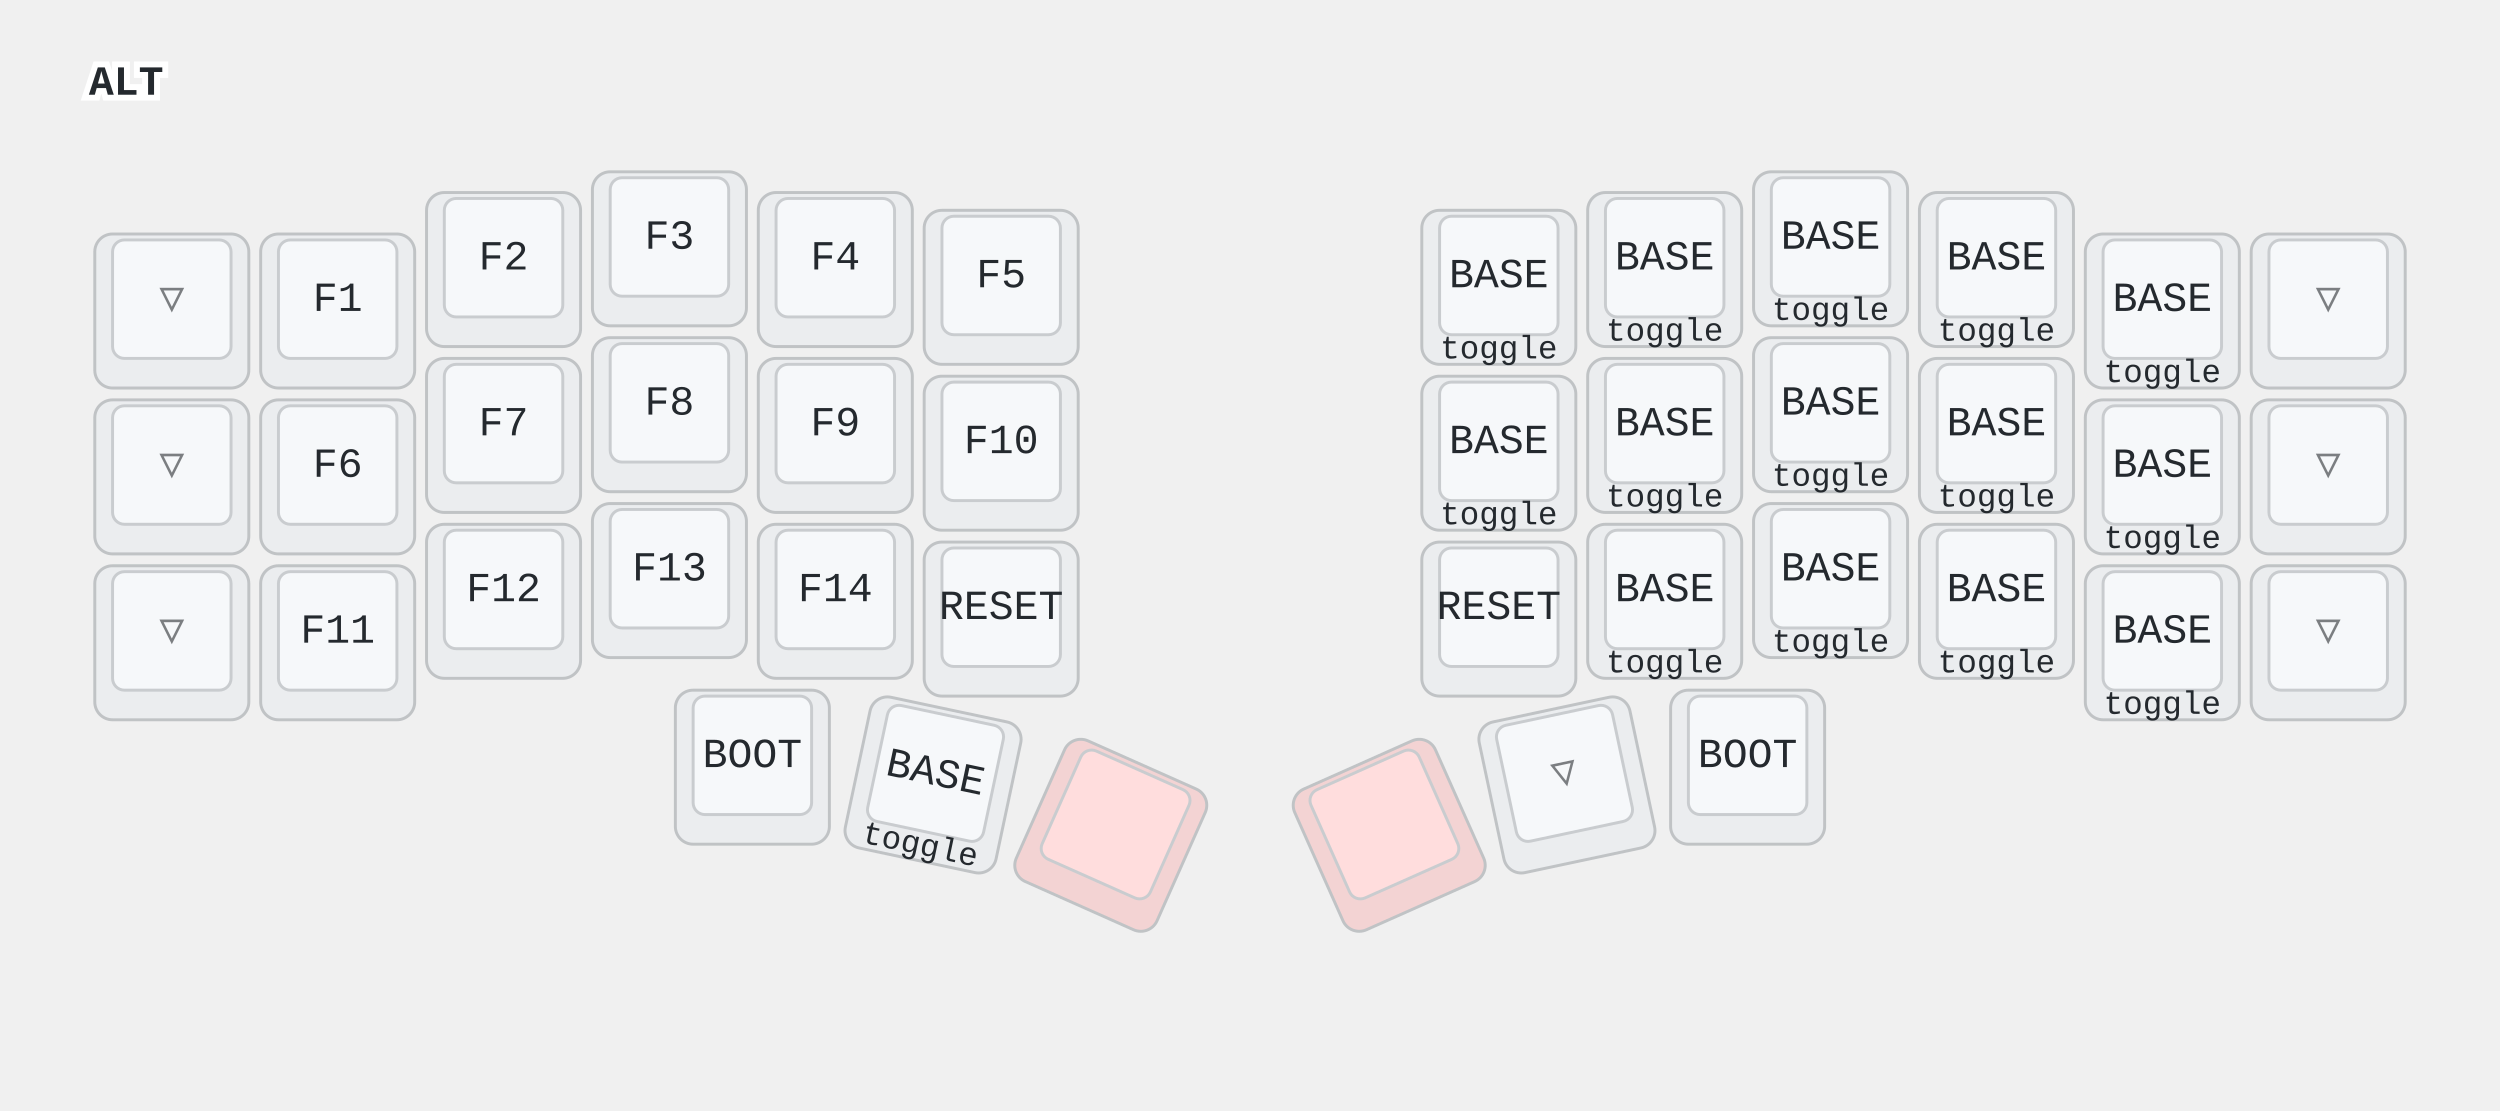
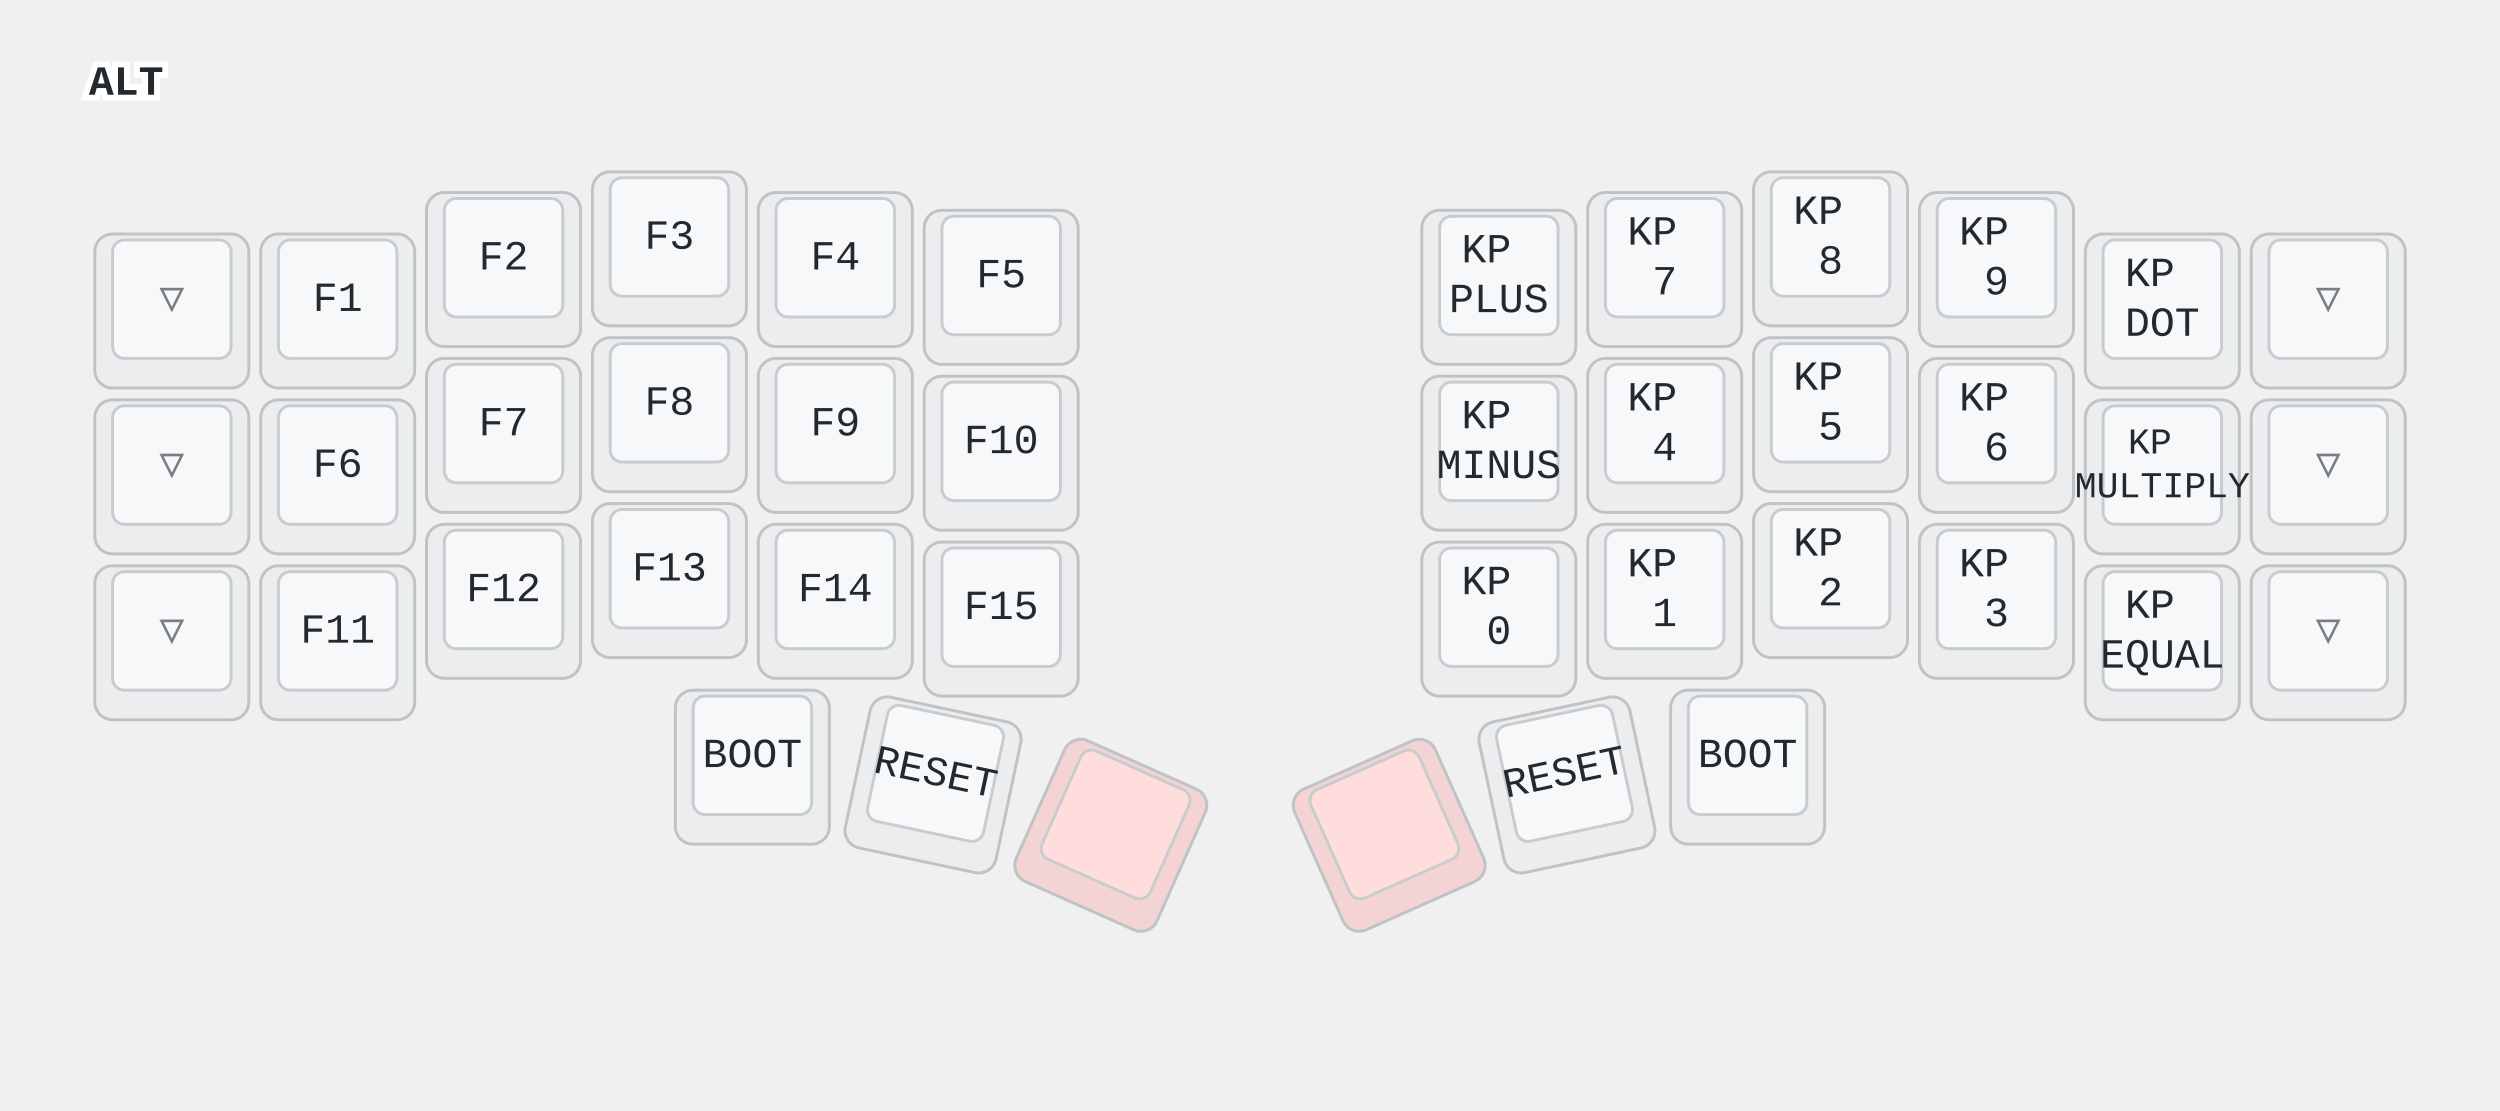
<svg xmlns="http://www.w3.org/2000/svg" width="844" height="375" viewBox="0 0 844 375" class="keymap">
  <style>/* inherit to force styles through use tags */
svg path {
    fill: inherit;
}

/* font and background color specifications */
svg.keymap {
    font-family: SFMono-Regular,Consolas,Liberation Mono,Menlo,monospace;
    font-size: 14px;
    font-kerning: normal;
    text-rendering: optimizeLegibility;
    fill: #24292e;
}

/* default key styling */
rect.key {
    fill: #f6f8fa;
}

rect.key, rect.combo {
    stroke: #c9cccf;
    stroke-width: 1;
}

/* default key side styling, only used is draw_key_sides is set */
rect.side {
    filter: brightness(90%);
}

/* color accent for combo boxes */
rect.combo, rect.combo-separate {
    fill: #cdf;
}

/* color accent for held keys */
rect.held, rect.combo.held {
    fill: #fdd;
}

/* color accent for ghost (optional) keys */
rect.ghost, rect.combo.ghost {
    stroke-dasharray: 4, 4;
    stroke-width: 2;
}

text {
    text-anchor: middle;
    dominant-baseline: middle;
}

/* styling for layer labels */
text.label {
    font-weight: bold;
    text-anchor: start;
    stroke: white;
    stroke-width: 4;
    paint-order: stroke;
}

/* styling for optional footer */
text.footer {
    text-anchor: end;
    dominant-baseline: auto;
    stroke: white;
    stroke-width: 4;
    paint-order: stroke;
}

/* styling for combo tap, and key non-tap label text */
text.combo, text.hold, text.shifted, text.left, text.right, text.tl, text.tr, text.bl, text.br {
    font-size: 11px;
}

text.hold, text.bl, text.br {
    text-anchor: middle;
    dominant-baseline: auto;
}

text.shifted, text.tl, text.tr {
    text-anchor: middle;
    dominant-baseline: hanging;
}

text.left, text.tl, text.bl {
    text-anchor: start;
}

text.right, text.tr, text.br {
    text-anchor: end;
}

text.layer-activator {
    text-decoration: underline;
}

/* styling for hold/shifted label text in combo box */
text.combo.hold, text.combo.shifted, text.combo.left, text.combo.right {
    font-size: 8px;
}

/* lighter symbol for transparent keys */
text.trans {
    fill: #7b7e81;
}

/* styling for combo dendrons */
path.combo {
    stroke-width: 1;
    stroke: gray;
    fill: none;
}

/* Start Tabler Icons Cleanup */
/* cannot use height/width with glyphs */
.icon-tabler &gt; path {
    fill: inherit;
    stroke: inherit;
    stroke-width: 2;
}
/* hide tabler's default box */
.icon-tabler &gt; path[stroke="none"][fill="none"] {
    visibility: hidden;
}
/* End Tabler Icons Cleanup */

@media (prefers-color-scheme: dark) {
svg.keymap { fill: #d1d6db; }
rect.key { fill: #3f4750; }
rect.key, rect.combo { stroke: #60666c; }
rect.combo, rect.combo-separate { fill: #1f3d7a; }
rect.held, rect.combo.held { fill: #854747; }
text.label, text.footer { stroke: black; }
text.trans { fill: #7e8184; }
path.combo { stroke: #7f7f7f; }

}</style>
  <g transform="translate(30, 0)" class="layer-ALT">
    <text x="0" y="28" class="label" id="ALT">ALT</text>
    <g transform="translate(0, 56)">
      <g transform="translate(28, 49)" class="key trans keypos-0">
        <rect rx="6" ry="6" x="-26" y="-26" width="52" height="52" class="key trans side" />
        <rect rx="4" ry="4" x="-20" y="-24" width="40" height="40" class="key trans" />
        <text x="0" y="-4" class="key trans tap">▽</text>
      </g>
      <g transform="translate(84, 49)" class="key keypos-1">
        <rect rx="6" ry="6" x="-26" y="-26" width="52" height="52" class="key side" />
        <rect rx="4" ry="4" x="-20" y="-24" width="40" height="40" class="key" />
        <text x="0" y="-4" class="key tap">F1</text>
      </g>
      <g transform="translate(140, 35)" class="key keypos-2">
        <rect rx="6" ry="6" x="-26" y="-26" width="52" height="52" class="key side" />
        <rect rx="4" ry="4" x="-20" y="-24" width="40" height="40" class="key" />
        <text x="0" y="-4" class="key tap">F2</text>
      </g>
      <g transform="translate(196, 28)" class="key keypos-3">
        <rect rx="6" ry="6" x="-26" y="-26" width="52" height="52" class="key side" />
        <rect rx="4" ry="4" x="-20" y="-24" width="40" height="40" class="key" />
        <text x="0" y="-4" class="key tap">F3</text>
      </g>
      <g transform="translate(252, 35)" class="key keypos-4">
        <rect rx="6" ry="6" x="-26" y="-26" width="52" height="52" class="key side" />
        <rect rx="4" ry="4" x="-20" y="-24" width="40" height="40" class="key" />
        <text x="0" y="-4" class="key tap">F4</text>
      </g>
      <g transform="translate(308, 41)" class="key keypos-5">
        <rect rx="6" ry="6" x="-26" y="-26" width="52" height="52" class="key side" />
        <rect rx="4" ry="4" x="-20" y="-24" width="40" height="40" class="key" />
        <text x="0" y="-4" class="key tap">F5</text>
      </g>
      <g transform="translate(476, 41)" class="key keypos-6">
        <rect rx="6" ry="6" x="-26" y="-26" width="52" height="52" class="key side" />
        <rect rx="4" ry="4" x="-20" y="-24" width="40" height="40" class="key" />
-         <text x="0" y="-4" class="key tap">BASE</text>
-         <text x="0" y="24" class="key hold">toggle</text>
+         <text x="0" y="-4" class="key tap">
+           <tspan x="0" dy="-0.6em">KP</tspan>
+           <tspan x="0" dy="1.2em">PLUS</tspan>
+         </text>
      </g>
      <g transform="translate(532, 35)" class="key keypos-7">
        <rect rx="6" ry="6" x="-26" y="-26" width="52" height="52" class="key side" />
        <rect rx="4" ry="4" x="-20" y="-24" width="40" height="40" class="key" />
-         <text x="0" y="-4" class="key tap">BASE</text>
-         <text x="0" y="24" class="key hold">toggle</text>
+         <text x="0" y="-4" class="key tap">
+           <tspan x="0" dy="-0.6em">KP</tspan>
+           <tspan x="0" dy="1.2em">7</tspan>
+         </text>
      </g>
      <g transform="translate(588, 28)" class="key keypos-8">
        <rect rx="6" ry="6" x="-26" y="-26" width="52" height="52" class="key side" />
        <rect rx="4" ry="4" x="-20" y="-24" width="40" height="40" class="key" />
-         <text x="0" y="-4" class="key tap">BASE</text>
-         <text x="0" y="24" class="key hold">toggle</text>
+         <text x="0" y="-4" class="key tap">
+           <tspan x="0" dy="-0.6em">KP</tspan>
+           <tspan x="0" dy="1.2em">8</tspan>
+         </text>
      </g>
      <g transform="translate(644, 35)" class="key keypos-9">
        <rect rx="6" ry="6" x="-26" y="-26" width="52" height="52" class="key side" />
        <rect rx="4" ry="4" x="-20" y="-24" width="40" height="40" class="key" />
-         <text x="0" y="-4" class="key tap">BASE</text>
-         <text x="0" y="24" class="key hold">toggle</text>
+         <text x="0" y="-4" class="key tap">
+           <tspan x="0" dy="-0.6em">KP</tspan>
+           <tspan x="0" dy="1.2em">9</tspan>
+         </text>
      </g>
      <g transform="translate(700, 49)" class="key keypos-10">
        <rect rx="6" ry="6" x="-26" y="-26" width="52" height="52" class="key side" />
        <rect rx="4" ry="4" x="-20" y="-24" width="40" height="40" class="key" />
-         <text x="0" y="-4" class="key tap">BASE</text>
-         <text x="0" y="24" class="key hold">toggle</text>
+         <text x="0" y="-4" class="key tap">
+           <tspan x="0" dy="-0.6em">KP</tspan>
+           <tspan x="0" dy="1.2em">DOT</tspan>
+         </text>
      </g>
      <g transform="translate(756, 49)" class="key trans keypos-11">
        <rect rx="6" ry="6" x="-26" y="-26" width="52" height="52" class="key trans side" />
        <rect rx="4" ry="4" x="-20" y="-24" width="40" height="40" class="key trans" />
        <text x="0" y="-4" class="key trans tap">▽</text>
      </g>
      <g transform="translate(28, 105)" class="key trans keypos-12">
        <rect rx="6" ry="6" x="-26" y="-26" width="52" height="52" class="key trans side" />
        <rect rx="4" ry="4" x="-20" y="-24" width="40" height="40" class="key trans" />
        <text x="0" y="-4" class="key trans tap">▽</text>
      </g>
      <g transform="translate(84, 105)" class="key keypos-13">
        <rect rx="6" ry="6" x="-26" y="-26" width="52" height="52" class="key side" />
        <rect rx="4" ry="4" x="-20" y="-24" width="40" height="40" class="key" />
        <text x="0" y="-4" class="key tap">F6</text>
      </g>
      <g transform="translate(140, 91)" class="key keypos-14">
        <rect rx="6" ry="6" x="-26" y="-26" width="52" height="52" class="key side" />
        <rect rx="4" ry="4" x="-20" y="-24" width="40" height="40" class="key" />
        <text x="0" y="-4" class="key tap">F7</text>
      </g>
      <g transform="translate(196, 84)" class="key keypos-15">
        <rect rx="6" ry="6" x="-26" y="-26" width="52" height="52" class="key side" />
        <rect rx="4" ry="4" x="-20" y="-24" width="40" height="40" class="key" />
        <text x="0" y="-4" class="key tap">F8</text>
      </g>
      <g transform="translate(252, 91)" class="key keypos-16">
        <rect rx="6" ry="6" x="-26" y="-26" width="52" height="52" class="key side" />
        <rect rx="4" ry="4" x="-20" y="-24" width="40" height="40" class="key" />
        <text x="0" y="-4" class="key tap">F9</text>
      </g>
      <g transform="translate(308, 97)" class="key keypos-17">
        <rect rx="6" ry="6" x="-26" y="-26" width="52" height="52" class="key side" />
        <rect rx="4" ry="4" x="-20" y="-24" width="40" height="40" class="key" />
        <text x="0" y="-4" class="key tap">F10</text>
      </g>
      <g transform="translate(476, 97)" class="key keypos-18">
        <rect rx="6" ry="6" x="-26" y="-26" width="52" height="52" class="key side" />
        <rect rx="4" ry="4" x="-20" y="-24" width="40" height="40" class="key" />
-         <text x="0" y="-4" class="key tap">BASE</text>
-         <text x="0" y="24" class="key hold">toggle</text>
+         <text x="0" y="-4" class="key tap">
+           <tspan x="0" dy="-0.6em">KP</tspan>
+           <tspan x="0" dy="1.2em">MINUS</tspan>
+         </text>
      </g>
      <g transform="translate(532, 91)" class="key keypos-19">
        <rect rx="6" ry="6" x="-26" y="-26" width="52" height="52" class="key side" />
        <rect rx="4" ry="4" x="-20" y="-24" width="40" height="40" class="key" />
-         <text x="0" y="-4" class="key tap">BASE</text>
-         <text x="0" y="24" class="key hold">toggle</text>
+         <text x="0" y="-4" class="key tap">
+           <tspan x="0" dy="-0.6em">KP</tspan>
+           <tspan x="0" dy="1.2em">4</tspan>
+         </text>
      </g>
      <g transform="translate(588, 84)" class="key keypos-20">
        <rect rx="6" ry="6" x="-26" y="-26" width="52" height="52" class="key side" />
        <rect rx="4" ry="4" x="-20" y="-24" width="40" height="40" class="key" />
-         <text x="0" y="-4" class="key tap">BASE</text>
-         <text x="0" y="24" class="key hold">toggle</text>
+         <text x="0" y="-4" class="key tap">
+           <tspan x="0" dy="-0.6em">KP</tspan>
+           <tspan x="0" dy="1.2em">5</tspan>
+         </text>
      </g>
      <g transform="translate(644, 91)" class="key keypos-21">
        <rect rx="6" ry="6" x="-26" y="-26" width="52" height="52" class="key side" />
        <rect rx="4" ry="4" x="-20" y="-24" width="40" height="40" class="key" />
-         <text x="0" y="-4" class="key tap">BASE</text>
-         <text x="0" y="24" class="key hold">toggle</text>
+         <text x="0" y="-4" class="key tap">
+           <tspan x="0" dy="-0.6em">KP</tspan>
+           <tspan x="0" dy="1.2em">6</tspan>
+         </text>
      </g>
      <g transform="translate(700, 105)" class="key keypos-22">
        <rect rx="6" ry="6" x="-26" y="-26" width="52" height="52" class="key side" />
        <rect rx="4" ry="4" x="-20" y="-24" width="40" height="40" class="key" />
-         <text x="0" y="-4" class="key tap">BASE</text>
-         <text x="0" y="24" class="key hold">toggle</text>
+         <text x="0" y="-4" class="key tap">
+           <tspan x="0" dy="-0.6em" style="font-size: 88%">KP</tspan>
+           <tspan x="0" dy="1.2em" style="font-size: 88%">MULTIPLY</tspan>
+         </text>
      </g>
      <g transform="translate(756, 105)" class="key trans keypos-23">
        <rect rx="6" ry="6" x="-26" y="-26" width="52" height="52" class="key trans side" />
        <rect rx="4" ry="4" x="-20" y="-24" width="40" height="40" class="key trans" />
        <text x="0" y="-4" class="key trans tap">▽</text>
      </g>
      <g transform="translate(28, 161)" class="key trans keypos-24">
        <rect rx="6" ry="6" x="-26" y="-26" width="52" height="52" class="key trans side" />
        <rect rx="4" ry="4" x="-20" y="-24" width="40" height="40" class="key trans" />
        <text x="0" y="-4" class="key trans tap">▽</text>
      </g>
      <g transform="translate(84, 161)" class="key keypos-25">
        <rect rx="6" ry="6" x="-26" y="-26" width="52" height="52" class="key side" />
        <rect rx="4" ry="4" x="-20" y="-24" width="40" height="40" class="key" />
        <text x="0" y="-4" class="key tap">F11</text>
      </g>
      <g transform="translate(140, 147)" class="key keypos-26">
        <rect rx="6" ry="6" x="-26" y="-26" width="52" height="52" class="key side" />
        <rect rx="4" ry="4" x="-20" y="-24" width="40" height="40" class="key" />
        <text x="0" y="-4" class="key tap">F12</text>
      </g>
      <g transform="translate(196, 140)" class="key keypos-27">
        <rect rx="6" ry="6" x="-26" y="-26" width="52" height="52" class="key side" />
        <rect rx="4" ry="4" x="-20" y="-24" width="40" height="40" class="key" />
        <text x="0" y="-4" class="key tap">F13</text>
      </g>
      <g transform="translate(252, 147)" class="key keypos-28">
        <rect rx="6" ry="6" x="-26" y="-26" width="52" height="52" class="key side" />
        <rect rx="4" ry="4" x="-20" y="-24" width="40" height="40" class="key" />
        <text x="0" y="-4" class="key tap">F14</text>
      </g>
      <g transform="translate(308, 153)" class="key keypos-29">
        <rect rx="6" ry="6" x="-26" y="-26" width="52" height="52" class="key side" />
        <rect rx="4" ry="4" x="-20" y="-24" width="40" height="40" class="key" />
+         <text x="0" y="-4" class="key tap">F15</text>
+       </g>
+       <g transform="translate(476, 153)" class="key keypos-30">
+         <rect rx="6" ry="6" x="-26" y="-26" width="52" height="52" class="key side" />
+         <rect rx="4" ry="4" x="-20" y="-24" width="40" height="40" class="key" />
+         <text x="0" y="-4" class="key tap">
+           <tspan x="0" dy="-0.6em">KP</tspan>
+           <tspan x="0" dy="1.2em">0</tspan>
+         </text>
+       </g>
+       <g transform="translate(532, 147)" class="key keypos-31">
+         <rect rx="6" ry="6" x="-26" y="-26" width="52" height="52" class="key side" />
+         <rect rx="4" ry="4" x="-20" y="-24" width="40" height="40" class="key" />
+         <text x="0" y="-4" class="key tap">
+           <tspan x="0" dy="-0.6em">KP</tspan>
+           <tspan x="0" dy="1.2em">1</tspan>
+         </text>
+       </g>
+       <g transform="translate(588, 140)" class="key keypos-32">
+         <rect rx="6" ry="6" x="-26" y="-26" width="52" height="52" class="key side" />
+         <rect rx="4" ry="4" x="-20" y="-24" width="40" height="40" class="key" />
+         <text x="0" y="-4" class="key tap">
+           <tspan x="0" dy="-0.6em">KP</tspan>
+           <tspan x="0" dy="1.2em">2</tspan>
+         </text>
+       </g>
+       <g transform="translate(644, 147)" class="key keypos-33">
+         <rect rx="6" ry="6" x="-26" y="-26" width="52" height="52" class="key side" />
+         <rect rx="4" ry="4" x="-20" y="-24" width="40" height="40" class="key" />
+         <text x="0" y="-4" class="key tap">
+           <tspan x="0" dy="-0.6em">KP</tspan>
+           <tspan x="0" dy="1.2em">3</tspan>
+         </text>
+       </g>
+       <g transform="translate(700, 161)" class="key keypos-34">
+         <rect rx="6" ry="6" x="-26" y="-26" width="52" height="52" class="key side" />
+         <rect rx="4" ry="4" x="-20" y="-24" width="40" height="40" class="key" />
+         <text x="0" y="-4" class="key tap">
+           <tspan x="0" dy="-0.6em">KP</tspan>
+           <tspan x="0" dy="1.2em">EQUAL</tspan>
+         </text>
+       </g>
+       <g transform="translate(756, 161)" class="key trans keypos-35">
+         <rect rx="6" ry="6" x="-26" y="-26" width="52" height="52" class="key trans side" />
+         <rect rx="4" ry="4" x="-20" y="-24" width="40" height="40" class="key trans" />
+         <text x="0" y="-4" class="key trans tap">▽</text>
+       </g>
+       <g transform="translate(224, 203)" class="key keypos-36">
+         <rect rx="6" ry="6" x="-26" y="-26" width="52" height="52" class="key side" />
+         <rect rx="4" ry="4" x="-20" y="-24" width="40" height="40" class="key" />
+         <text x="0" y="-4" class="key tap">BOOT</text>
+       </g>
+       <g transform="translate(285, 209) rotate(12.0)" class="key keypos-37">
+         <rect rx="6" ry="6" x="-26" y="-26" width="52" height="52" class="key side" />
+         <rect rx="4" ry="4" x="-20" y="-24" width="40" height="40" class="key" />
        <text x="0" y="-4" class="key tap">RESET</text>
-       </g>
-       <g transform="translate(476, 153)" class="key keypos-30">
-         <rect rx="6" ry="6" x="-26" y="-26" width="52" height="52" class="key side" />
-         <rect rx="4" ry="4" x="-20" y="-24" width="40" height="40" class="key" />
-         <text x="0" y="-4" class="key tap">RESET</text>
-       </g>
-       <g transform="translate(532, 147)" class="key keypos-31">
-         <rect rx="6" ry="6" x="-26" y="-26" width="52" height="52" class="key side" />
-         <rect rx="4" ry="4" x="-20" y="-24" width="40" height="40" class="key" />
-         <text x="0" y="-4" class="key tap">BASE</text>
-         <text x="0" y="24" class="key hold">toggle</text>
-       </g>
-       <g transform="translate(588, 140)" class="key keypos-32">
-         <rect rx="6" ry="6" x="-26" y="-26" width="52" height="52" class="key side" />
-         <rect rx="4" ry="4" x="-20" y="-24" width="40" height="40" class="key" />
-         <text x="0" y="-4" class="key tap">BASE</text>
-         <text x="0" y="24" class="key hold">toggle</text>
-       </g>
-       <g transform="translate(644, 147)" class="key keypos-33">
-         <rect rx="6" ry="6" x="-26" y="-26" width="52" height="52" class="key side" />
-         <rect rx="4" ry="4" x="-20" y="-24" width="40" height="40" class="key" />
-         <text x="0" y="-4" class="key tap">BASE</text>
-         <text x="0" y="24" class="key hold">toggle</text>
-       </g>
-       <g transform="translate(700, 161)" class="key keypos-34">
-         <rect rx="6" ry="6" x="-26" y="-26" width="52" height="52" class="key side" />
-         <rect rx="4" ry="4" x="-20" y="-24" width="40" height="40" class="key" />
-         <text x="0" y="-4" class="key tap">BASE</text>
-         <text x="0" y="24" class="key hold">toggle</text>
-       </g>
-       <g transform="translate(756, 161)" class="key trans keypos-35">
-         <rect rx="6" ry="6" x="-26" y="-26" width="52" height="52" class="key trans side" />
-         <rect rx="4" ry="4" x="-20" y="-24" width="40" height="40" class="key trans" />
-         <text x="0" y="-4" class="key trans tap">▽</text>
-       </g>
-       <g transform="translate(224, 203)" class="key keypos-36">
-         <rect rx="6" ry="6" x="-26" y="-26" width="52" height="52" class="key side" />
-         <rect rx="4" ry="4" x="-20" y="-24" width="40" height="40" class="key" />
-         <text x="0" y="-4" class="key tap">BOOT</text>
-       </g>
-       <g transform="translate(285, 209) rotate(12.0)" class="key keypos-37">
-         <rect rx="6" ry="6" x="-26" y="-26" width="52" height="52" class="key side" />
-         <rect rx="4" ry="4" x="-20" y="-24" width="40" height="40" class="key" />
-         <text x="0" y="-4" class="key tap">BASE</text>
-         <text x="0" y="24" class="key hold">toggle</text>
      </g>
      <g transform="translate(345, 226) rotate(24.0)" class="key held keypos-38">
        <rect rx="6" ry="6" x="-26" y="-26" width="52" height="52" class="key held side" />
        <rect rx="4" ry="4" x="-20" y="-24" width="40" height="40" class="key held" />
      </g>
      <g transform="translate(439, 226) rotate(-24.0)" class="key held keypos-39">
        <rect rx="6" ry="6" x="-26" y="-26" width="52" height="52" class="key held side" />
        <rect rx="4" ry="4" x="-20" y="-24" width="40" height="40" class="key held" />
      </g>
-       <g transform="translate(499, 209) rotate(-12.0)" class="key trans keypos-40">
-         <rect rx="6" ry="6" x="-26" y="-26" width="52" height="52" class="key trans side" />
-         <rect rx="4" ry="4" x="-20" y="-24" width="40" height="40" class="key trans" />
-         <text x="0" y="-4" class="key trans tap">▽</text>
+       <g transform="translate(499, 209) rotate(-12.0)" class="key keypos-40">
+         <rect rx="6" ry="6" x="-26" y="-26" width="52" height="52" class="key side" />
+         <rect rx="4" ry="4" x="-20" y="-24" width="40" height="40" class="key" />
+         <text x="0" y="-4" class="key tap">RESET</text>
      </g>
      <g transform="translate(560, 203)" class="key keypos-41">
        <rect rx="6" ry="6" x="-26" y="-26" width="52" height="52" class="key side" />
        <rect rx="4" ry="4" x="-20" y="-24" width="40" height="40" class="key" />
        <text x="0" y="-4" class="key tap">BOOT</text>
      </g>
    </g>
  </g>
</svg>
